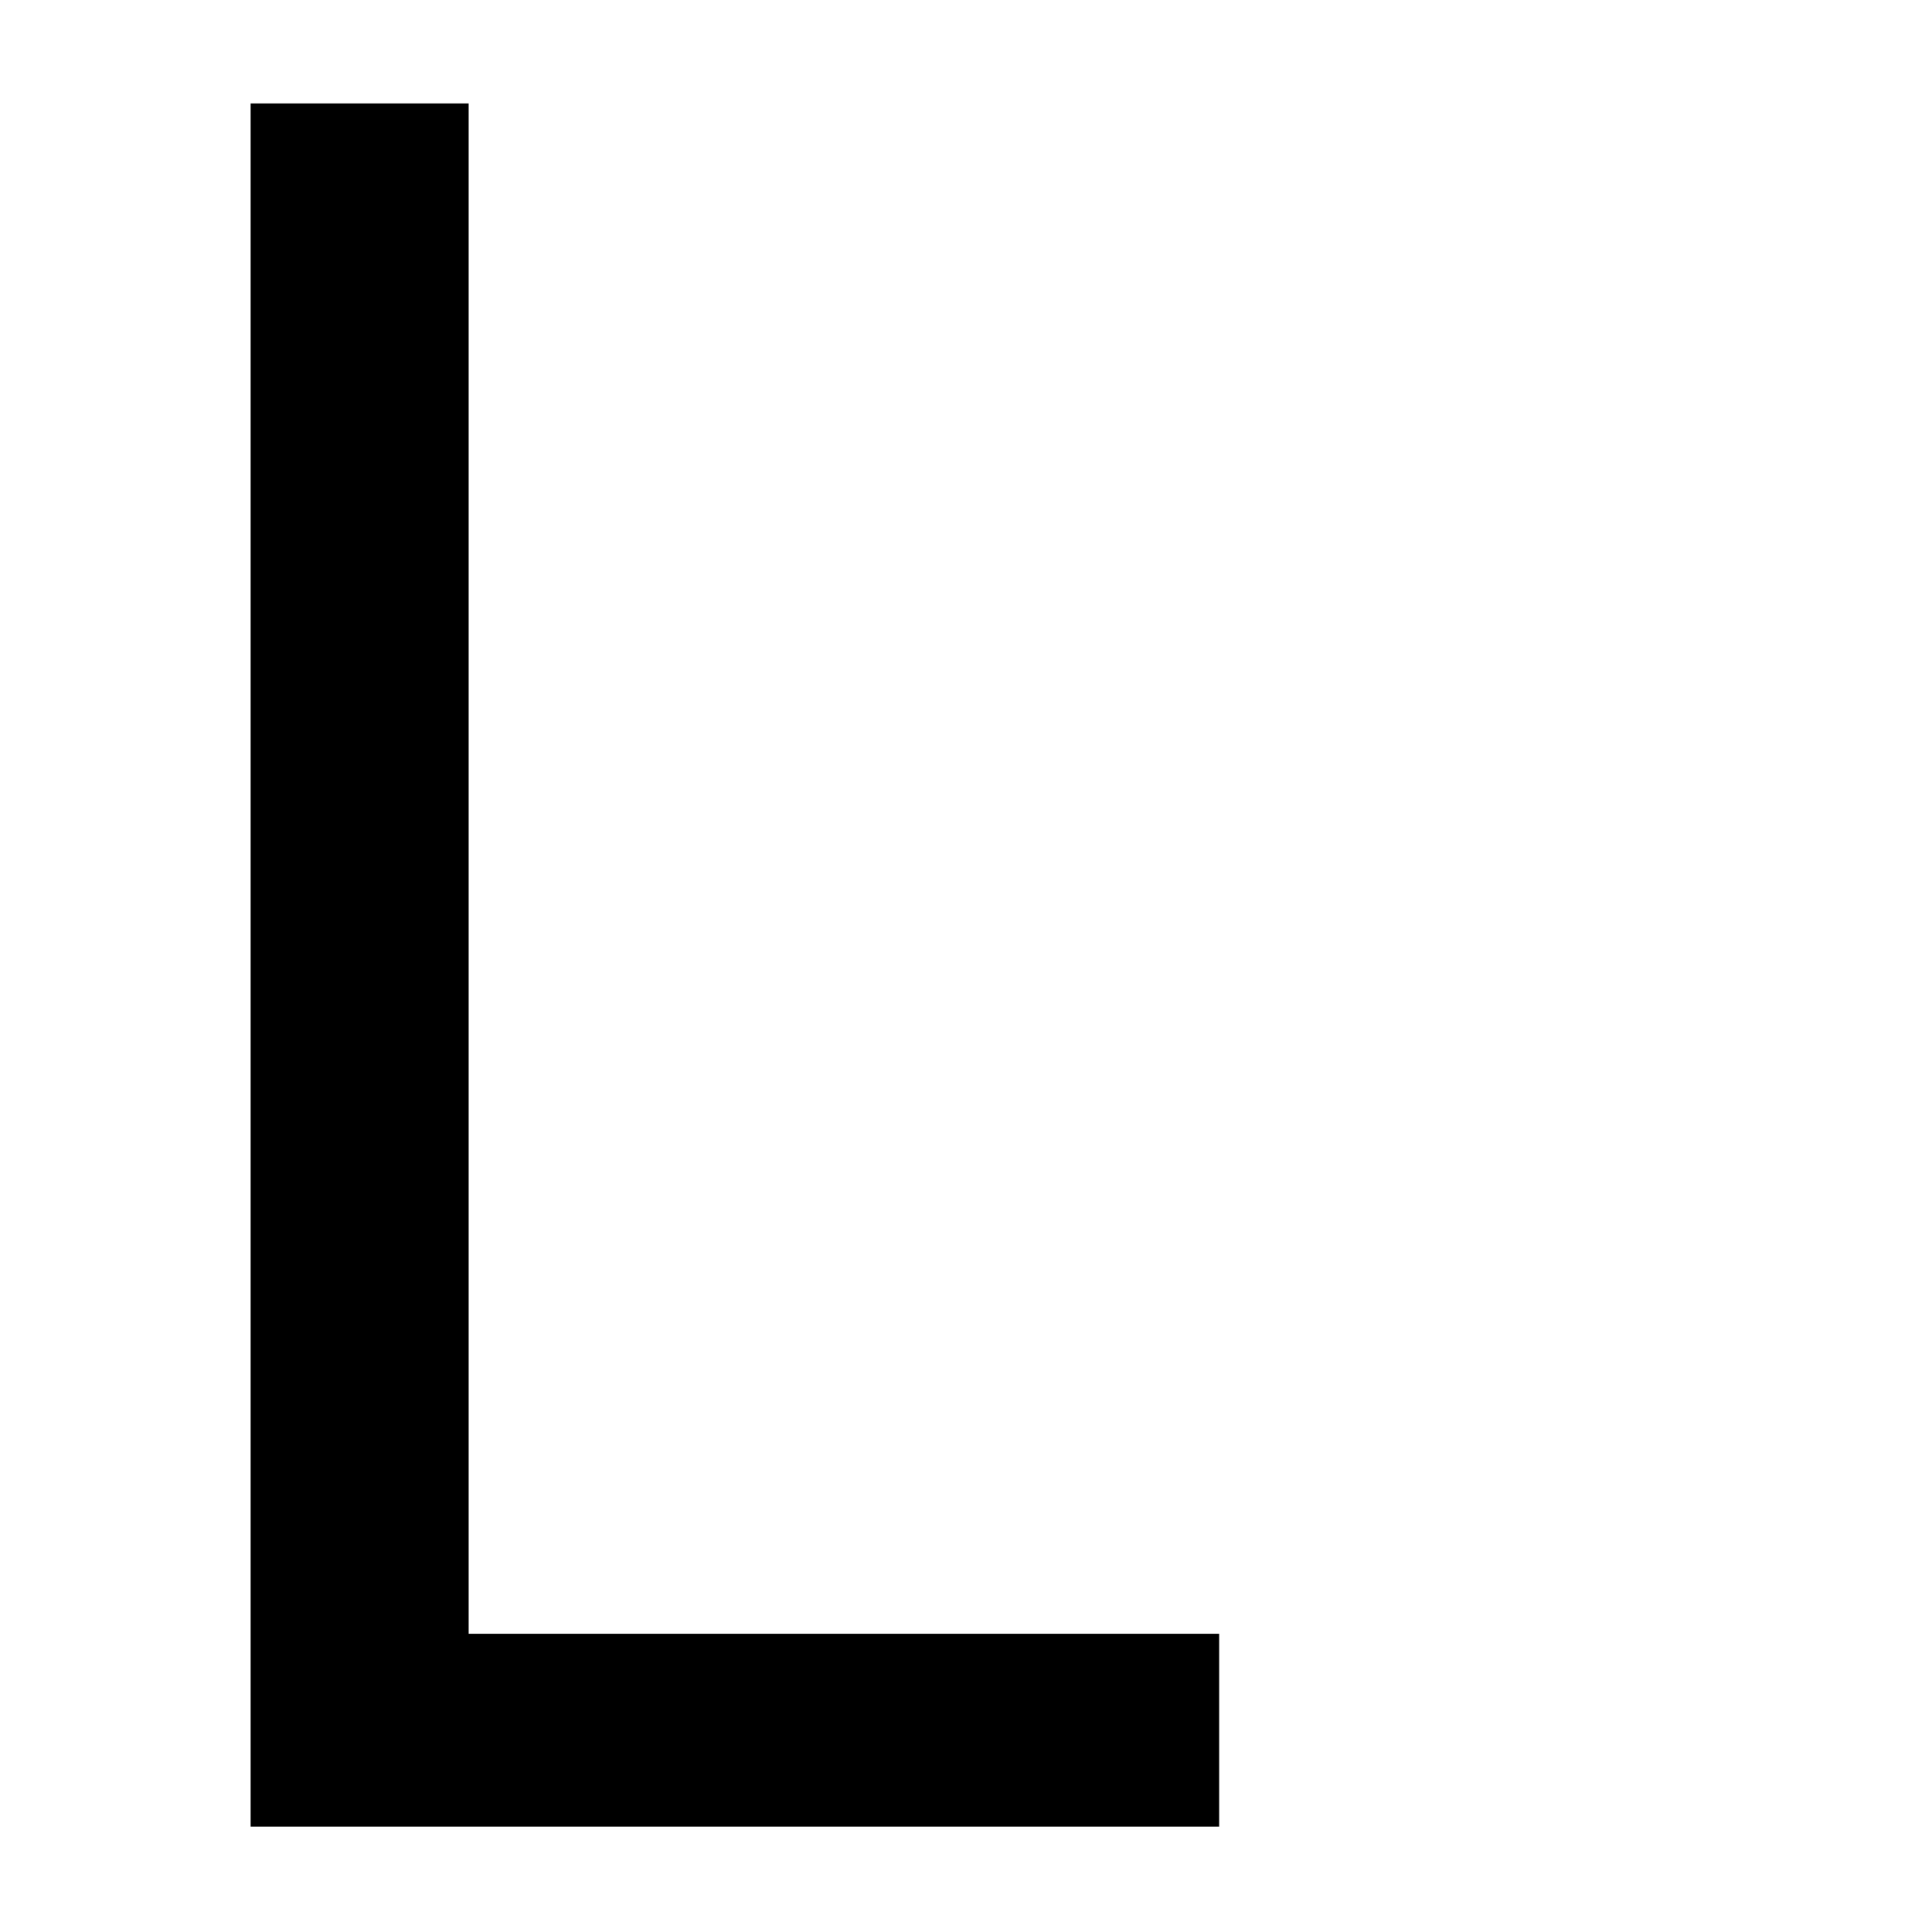
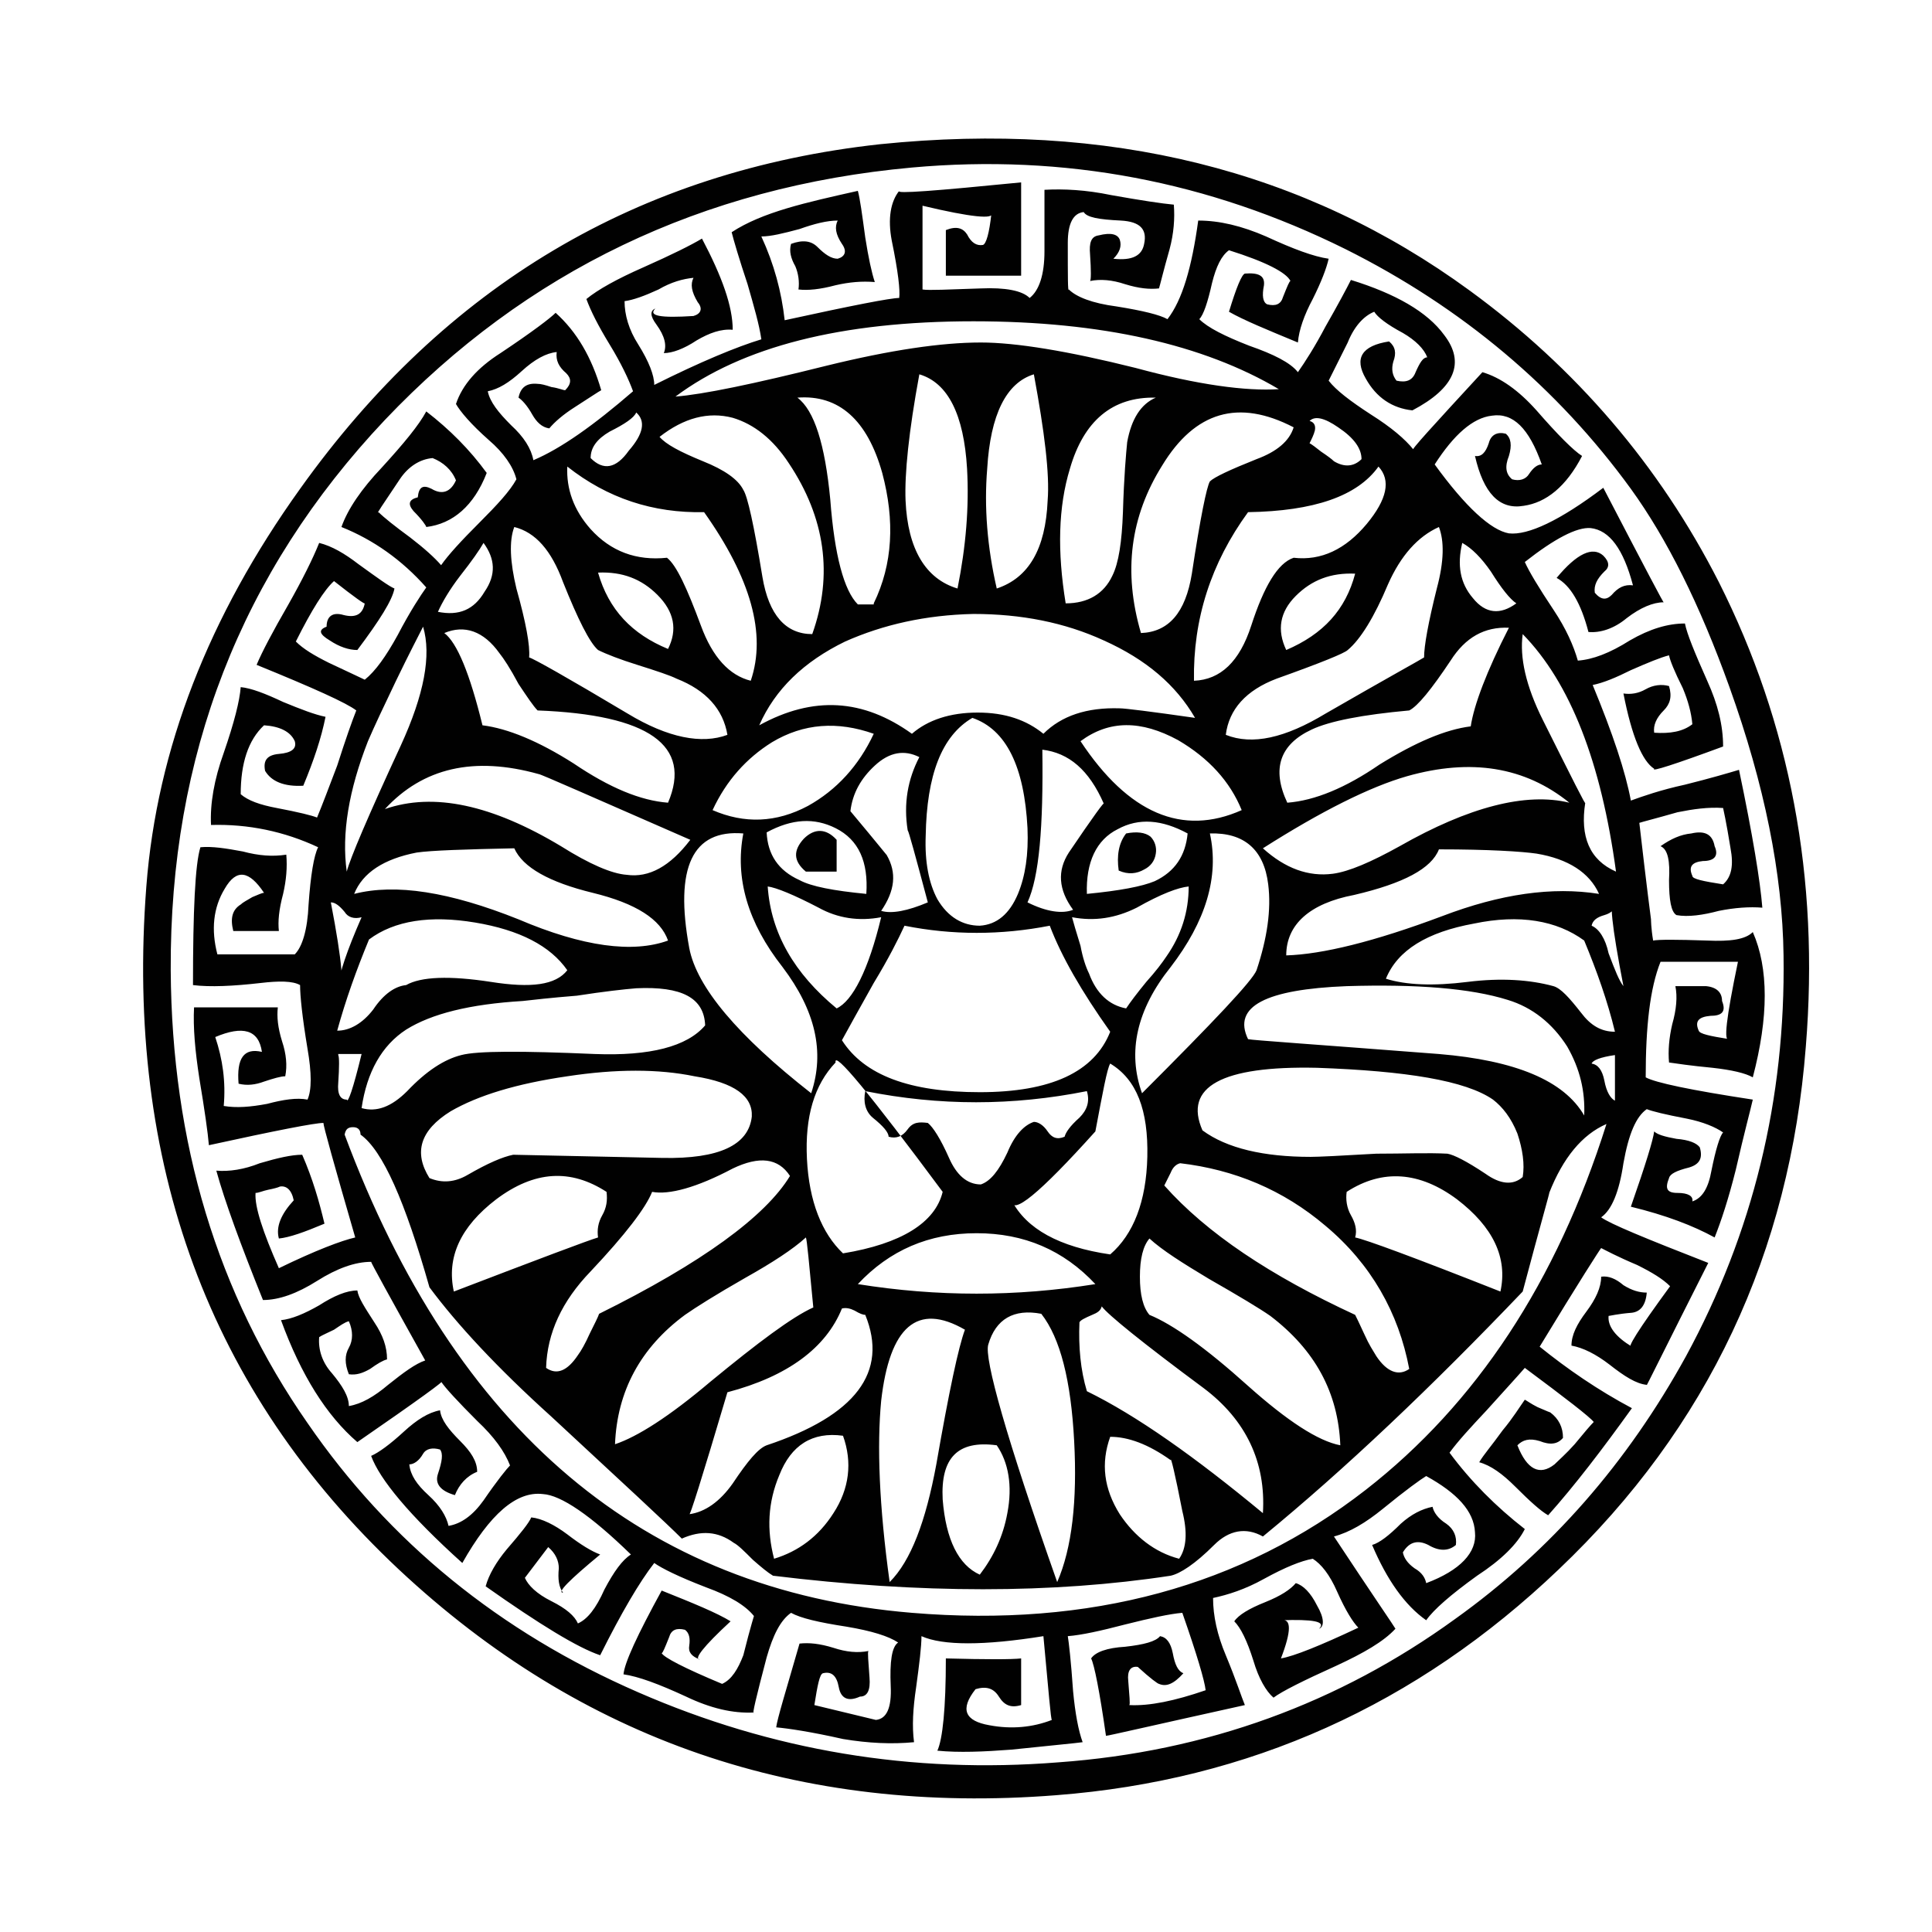
- <svg xmlns="http://www.w3.org/2000/svg" version="1.1" id="Layer_1" x="0px" y="0px" viewBox="0 0 7.2 7.2" style="enable-background:new 0 0 7.2 7.2;" xml:space="preserve">
+ <svg xmlns="http://www.w3.org/2000/svg" version="1.1" id="Layer_1" x="0px" y="0px" viewBox="0 0 182.2 182.2" style="enable-background:new 0 0 182.2 182.2;" xml:space="preserve">
  <style type="text/css">
- 	.st0{font-family:'Lions';}
- 	.st1{font-size:9px;}
+ 	.st0{fill:#010101;}
</style>
-   <text transform="matrix(1 0 0 1 5.903763e-02 6.8073)" class="st0 st1">L</text>
+   <g>
+     <path class="st0" d="M138.6,27.4c10,7.3,17.9,16.5,23.5,27.5c6.7,13.3,9.5,27.9,8.2,43.8c-1.5,19.4-9.2,35.9-23.3,49.3   c-13.4,12.8-29.2,19.9-47.4,21.3c-24.2,1.9-44.8-5.2-62-21.3c-17.9-16.8-25.8-38.3-23.8-64.4c1-13,5.9-25.5,14.5-37.5   c13.7-19.2,31.9-30,54.7-32.5C104.5,11.4,123,16,138.6,27.4z M137.2,152.7c9.1-6.5,16.3-14.8,21.8-24.8c6.3-11.6,9.4-24.2,9.2-37.8   c-0.1-7.7-1.8-16.1-5.1-25.3c-2.8-7.8-5.9-14-9.3-18.7c-6.9-9.5-15.9-17.1-26.9-22.6c-12.9-6.4-26.5-9-40.9-7.7   c-19.8,1.8-36.4,9.8-49.7,23.8C22.7,54,16,71.3,16.1,91.5c0.1,16.3,4.4,30.5,12.9,42.7c7.7,11.2,18.1,19.7,31.2,25.4   c12.6,5.5,25.8,7.7,39.6,6.6C113.8,165.2,126.3,160.6,137.2,152.7z M155.9,88.7c0.5-0.1,2.2-0.1,5.1,0c2.2,0.1,3.6-0.1,4.3-0.8   c1.5,3.4,1.5,8,0,13.7c-0.7-0.4-2-0.7-3.8-0.9c-2.1-0.2-3.4-0.4-4.1-0.5c-0.1-1.1,0-2.3,0.3-3.6c0.4-1.4,0.5-2.6,0.3-3.6   c1.8,0,2.8,0,2.9,0c1,0.1,1.5,0.6,1.5,1.4c0.4,1,0,1.4-1.1,1.4c-1.1,0.1-1.5,0.5-1.1,1.4c0.1,0.3,1,0.5,2.9,0.8   c-0.6,0.4-0.3-2,0.8-7.3h-7.3c-1,2.5-1.4,6.1-1.4,10.9c0.9,0.5,4.2,1.2,10.1,2.1c-0.2,0.9-0.8,3.1-1.6,6.6c-0.7,2.8-1.4,4.9-2,6.4   c-2-1.1-4.6-2.1-7.9-2.9c1.4-4,2.1-6.3,2.2-7.1c0.3,0.3,1,0.5,2.1,0.7c1.2,0.1,1.9,0.4,2.2,0.8c0.3,1,0,1.6-1,1.9   c-1.2,0.3-1.8,0.6-1.9,1c-0.4,1-0.2,1.4,0.8,1.4c1,0,1.5,0.3,1.4,0.8c0.9-0.3,1.5-1.2,1.8-2.9c0.4-2,0.8-3.3,1.1-3.6   c-0.7-0.5-1.9-1-3.4-1.3c-2.1-0.4-3.3-0.7-3.8-0.9c-1,0.7-1.7,2.3-2.2,5.1c-0.4,2.7-1.1,4.4-2.1,5.1c0.8,0.6,4.2,2,10.1,4.3   c-4.1,8.1-6,12-5.8,11.5c-1-0.1-2.1-0.8-3.5-1.9c-1.3-1-2.5-1.6-3.6-1.8c0-1,0.5-2,1.4-3.2c0.9-1.2,1.4-2.3,1.4-3.3   c0.7-0.1,1.4,0.2,2.1,0.8c0.8,0.5,1.5,0.7,2.2,0.7c-0.1,1.2-0.6,1.8-1.4,1.9c-1.3,0.1-2.1,0.3-2.2,0.3c-0.1,1,0.7,2,2.2,2.9   c-0.6,0.3,0.6-1.6,3.6-5.7c-0.7-0.7-1.7-1.3-3.1-2c-1.9-0.8-3-1.4-3.4-1.6c-0.1,0.1-2.1,3.2-5.8,9.3c2.6,2.1,5.5,4.1,8.7,5.8   c-2.8,3.9-5.4,7.3-7.9,10.1c-0.7-0.4-1.7-1.3-3.1-2.7c-1.2-1.2-2.3-2-3.4-2.3c0.4-0.7,1.2-1.6,2.2-3c1-1.2,1.6-2.2,2.1-2.9   c0.2,0.1,0.6,0.4,1.2,0.7c0.5,0.2,0.9,0.4,1.2,0.5c0.8,0.6,1.2,1.4,1.2,2.4c-0.5,0.6-1.2,0.7-2.2,0.3c-1-0.3-1.6-0.1-2.1,0.4   c0.9,2.3,2.1,2.9,3.5,1.8c0.4-0.4,1.1-1,1.9-1.9c0.9-1.1,1.5-1.8,1.8-2.1c-0.4-0.5-2.6-2.2-6.5-5.1c-0.6,0.7-1.8,2-3.6,4   c-1.5,1.6-2.7,2.9-3.5,4c2,2.7,4.4,5.1,7.1,7.2c-0.7,1.4-2.2,2.9-4.5,4.4c-2.5,1.8-4.1,3.2-4.8,4.2c-2-1.4-3.7-3.8-5.1-7.1   c0.7-0.2,1.6-0.9,2.7-2c1-0.9,2-1.4,3-1.6c0.1,0.5,0.5,1.1,1.3,1.6c0.7,0.5,1,1.2,0.9,2c-0.7,0.6-1.6,0.6-2.6,0   c-1-0.5-1.8-0.3-2.4,0.7c0.1,0.5,0.4,1,1.1,1.5c0.7,0.4,1,0.9,1.1,1.4c3.2-1.2,4.8-2.9,4.6-4.8c-0.1-2-1.7-3.7-4.6-5.3   c-0.5,0.3-1.9,1.3-4.1,3.1c-1.6,1.3-3.1,2.2-4.6,2.6c3.7,5.6,5.7,8.5,5.8,8.7c-1.1,1.2-3,2.3-5.6,3.5c-3.1,1.4-5.1,2.4-5.9,3   c-0.7-0.6-1.4-1.8-1.9-3.5c-0.6-1.9-1.2-3.1-1.8-3.7c0.4-0.6,1.4-1.2,2.9-1.8s2.4-1.2,2.9-1.8c0.7,0.2,1.4,0.9,2,2.1   c0.7,1.2,0.7,2,0.2,2.2c0.7-0.7-0.6-0.9-3.6-0.8c1-0.2,1,1,0,3.6c1.2-0.2,3.7-1.2,7.3-2.9c-0.5-0.5-1.2-1.6-2-3.4   c-0.7-1.6-1.5-2.6-2.3-3.1c-1.1,0.2-2.6,0.8-4.6,1.9c-1.8,1-3.4,1.5-4.8,1.8c0,1.7,0.4,3.5,1.2,5.4c1,2.4,1.5,4,1.8,4.7   c-8.6,1.9-12.9,2.9-13.1,2.9c-0.6-4.2-1.1-6.7-1.4-7.3c0.4-0.6,1.5-1,3.2-1.1c1.8-0.2,2.9-0.5,3.3-1c0.6,0.1,1,0.6,1.2,1.6   c0.2,1.1,0.5,1.7,1,1.9c-0.9,1-1.6,1.3-2.3,1c-0.1,0-0.8-0.5-2-1.6c-0.7-0.1-1,0.4-0.9,1.3c0.1,1.4,0.2,2.2,0.1,2.3   c1.9,0.1,4.3-0.4,7.2-1.4c-0.1-0.9-0.8-3.3-2.2-7.3c-1.2,0.1-3,0.5-5.4,1.1c-2.3,0.6-4.1,1-5.4,1.1c0.1,0.6,0.3,2.3,0.5,5.2   c0.2,2.1,0.5,3.7,0.9,4.8c-0.7,0.1-2.9,0.3-6.7,0.7c-2.6,0.2-5,0.3-7,0.1c0.5-1.1,0.8-4,0.8-8.7c3.8,0.1,6.2,0.1,7.1,0v4.4   c-1,0.3-1.6,0-2.1-0.8c-0.5-0.8-1.2-1-2.2-0.7c-1.5,1.9-1,3,1.3,3.4c2.1,0.4,4.1,0.2,5.9-0.5c-0.1,0-0.3-2.6-0.8-7.9   c-5.6,0.9-9.5,0.9-11.5,0c0,1-0.2,2.6-0.5,4.8c-0.3,2-0.4,3.7-0.2,5.2c-2.1,0.2-4.3,0.1-6.7-0.3c-3.1-0.7-5.2-1-6.3-1.1   c0.1-0.8,0.9-3.4,2.2-7.9c0.9-0.1,1.9,0,3.2,0.4c1.2,0.4,2.3,0.5,3.3,0.3c-0.1,0.1,0,1,0.1,2.5c0.1,1.2-0.2,1.8-0.9,1.8   c-1.1,0.5-1.8,0.2-2-0.9c-0.2-1.1-0.7-1.5-1.5-1.3c-0.3,0.1-0.5,1.1-0.8,3l5.8,1.4c1-0.1,1.5-1.1,1.4-3.2c-0.1-2.3,0.1-3.7,0.7-4.1   c-0.9-0.6-2.5-1.1-4.9-1.5c-2.6-0.4-4.3-0.8-5.2-1.3c-1,0.7-1.7,2.1-2.3,4.2c-1,3.8-1.4,5.5-1.2,5.2c-2,0.1-4.1-0.4-6.4-1.5   c-2.6-1.2-4.5-1.9-5.9-2.1c0.1-1.1,1.3-3.7,3.6-7.9c3,1.2,5.2,2.1,6.5,2.9c-2.6,2.4-3.5,3.6-2.9,3.6c-0.8-0.3-1.1-0.7-1-1.3   c0.1-0.7,0-1.2-0.4-1.5c-0.8-0.2-1.3,0-1.5,0.7c-0.4,1-0.6,1.5-0.7,1.5c0.2,0.4,2.1,1.4,5.7,2.9c0.9-0.4,1.5-1.4,2-2.7   c0.7-2.8,1.1-4,1-3.7c-0.8-1-2.3-1.9-4.5-2.7c-2.6-1-4.2-1.8-4.9-2.3c-1.4,1.8-3.1,4.7-5.1,8.7c-2.1-0.7-5.7-2.9-10.8-6.5   c0.3-1.1,1-2.3,2-3.5c1.3-1.5,2.1-2.5,2.3-3c1,0.1,2.2,0.7,3.4,1.6c1.3,1,2.3,1.6,3.1,1.9c-2.9,2.4-4.1,3.6-3.5,3.6   c-0.4-0.5-0.5-1.3-0.4-2.3c0-0.7-0.3-1.4-1-2l-2.2,2.9c0.3,0.7,1.1,1.5,2.5,2.2c1.4,0.7,2.2,1.4,2.5,2.1c0.9-0.4,1.7-1.4,2.5-3.2   c0.9-1.7,1.7-2.8,2.5-3.3c-3.8-3.7-6.6-5.6-8.3-5.7c-2.5-0.3-5,1.9-7.6,6.5c-5-4.5-7.8-7.9-8.6-10.1c0.7-0.3,1.8-1.1,3.1-2.3   c1.2-1.1,2.3-1.8,3.4-2c0.1,0.9,0.8,1.8,1.9,2.9c1,1,1.6,1.9,1.6,2.9c-1,0.4-1.7,1.2-2.1,2.2c-1.4-0.4-1.9-1.1-1.6-2   c0.4-1.2,0.5-1.9,0.2-2.3c-0.7-0.2-1.3-0.1-1.6,0.4c-0.4,0.7-0.9,1-1.3,1c0.1,1,0.7,1.9,1.8,2.9c1.1,1,1.7,2,1.9,2.9   c1.2-0.2,2.3-1,3.3-2.4c1.3-1.9,2.2-3,2.5-3.3c-0.5-1.3-1.5-2.7-3.1-4.2c-1.8-1.8-3-3.1-3.4-3.7c0.5-0.2-2.1,1.7-7.9,5.7   c-2.9-2.5-5.3-6.3-7.2-11.5c1-0.1,2.2-0.6,3.6-1.4c1.4-0.9,2.6-1.4,3.6-1.4c0.1,0.7,0.7,1.6,1.6,3c0.8,1.2,1.2,2.3,1.2,3.5   c-0.4,0.1-0.9,0.4-1.6,0.9c-0.7,0.4-1.3,0.6-2,0.5c-0.4-1-0.4-1.8,0-2.5c0.4-0.7,0.4-1.6,0-2.5c-0.4,0.1-0.8,0.4-1.4,0.8   c-0.6,0.3-1.1,0.5-1.4,0.7c-0.1,1.2,0.3,2.4,1.2,3.4c1,1.2,1.6,2.2,1.6,3.1c1.2-0.2,2.4-0.9,3.7-2c1.5-1.2,2.6-2,3.5-2.3   c-3.4-6.1-5.1-9.2-5.1-9.3c-1.5,0-3.2,0.6-5.1,1.8c-1.9,1.2-3.6,1.8-5.1,1.8c-2.1-5.2-3.6-9.3-4.4-12.2c1.2,0.1,2.6-0.1,4.1-0.7   c1.7-0.5,3-0.8,4-0.8c1,2.3,1.6,4.4,2.1,6.5c-1.9,0.8-3.3,1.3-4.3,1.4c-0.3-1.1,0.2-2.3,1.4-3.6c-0.2-1-0.7-1.4-1.3-1.3   c-0.2,0.1-0.6,0.2-1.1,0.3s-0.9,0.3-1.2,0.3c-0.1,1.3,0.7,3.7,2.2,7.1c3.5-1.7,5.9-2.6,7.2-2.9c-2-6.9-3-10.5-3-10.8   c-0.8,0-4.4,0.7-10.8,2.1c-0.1-1.2-0.4-3.3-0.9-6.3c-0.4-2.6-0.6-4.8-0.5-6.7h7.9c-0.1,0.9,0,1.9,0.4,3.2c0.4,1.2,0.5,2.3,0.3,3.3   c-0.4,0-1.1,0.2-2,0.5c-0.8,0.3-1.6,0.4-2.4,0.2c-0.2-2.4,0.5-3.4,2.2-3c-0.3-2.1-1.8-2.5-4.4-1.4c0.7,2.1,1,4.2,0.8,6.5   c1.2,0.2,2.5,0.1,4.1-0.2c1.5-0.4,2.8-0.6,3.8-0.4c0.4-0.9,0.4-2.5,0-4.8c-0.5-3-0.7-5-0.7-6c-0.7-0.4-2-0.4-3.7-0.2   c-2.6,0.3-4.8,0.4-6.4,0.2c0-7,0.2-11.4,0.7-13c1.1-0.1,2.4,0.1,4,0.4c1.5,0.4,2.8,0.5,4.1,0.3c0.1,1.2,0,2.4-0.3,3.7   c-0.4,1.5-0.5,2.6-0.4,3.5h-4.3c-0.3-1.2-0.1-2,0.7-2.5c0.2-0.2,0.6-0.4,1.1-0.7c0.5-0.2,0.9-0.4,1.1-0.4c-1.4-2.1-2.6-2.3-3.7-0.4   c-1.1,1.8-1.3,3.9-0.7,6.2h7.3c0.7-0.7,1.2-2.3,1.3-4.7c0.2-2.8,0.5-4.6,0.9-5.4c-3.2-1.5-6.6-2.2-10.1-2.1c-0.1-2,0.3-4.3,1.2-6.8   c1-2.9,1.5-4.9,1.6-6.2c1,0.1,2.3,0.6,4,1.4c1.7,0.7,3,1.2,4,1.4c-0.4,2-1.1,4.1-2.1,6.5c-1.8,0.1-3-0.4-3.6-1.4   c-0.2-1,0.2-1.5,1.3-1.6c1.2-0.1,1.7-0.5,1.5-1.2c-0.4-0.9-1.4-1.4-2.9-1.5c-1.5,1.4-2.2,3.6-2.2,6.5c0.7,0.6,1.8,1,3.4,1.3   c2.1,0.4,3.3,0.7,3.8,0.9c0.5-1.2,1.1-2.8,1.9-4.9c0.8-2.5,1.4-4.2,1.8-5.2c-0.9-0.7-4-2.1-9.4-4.3c0.5-1.2,1.5-3.1,3-5.7   c1.3-2.3,2.3-4.3,2.9-5.8c1.2,0.3,2.4,1,3.7,2c1.8,1.3,2.9,2.1,3.4,2.3c-0.2,1.1-1.4,3-3.5,5.8c-0.8,0-1.7-0.3-2.6-0.9   c-1-0.6-1.1-1-0.3-1.3c0-1,0.6-1.4,1.6-1.1c1.2,0.3,1.8-0.1,2-1.1c0,0.1-1-0.6-2.9-2.1c-0.9,0.8-2.1,2.7-3.6,5.7   c0.7,0.7,1.7,1.3,3.1,2c1.9,0.9,3,1.4,3.4,1.6c1-0.8,2-2.2,3.1-4.2c1.2-2.3,2.2-3.8,2.7-4.5c-2.3-2.6-5-4.5-8-5.7   c0.6-1.7,1.9-3.6,3.8-5.6c2.1-2.3,3.5-4,4.2-5.3c2.2,1.7,4.1,3.6,5.7,5.8c-1.2,3.1-3.2,4.8-5.7,5.1c0-0.1-0.4-0.7-1.2-1.5   c-0.6-0.7-0.4-1.1,0.4-1.3c0.1-1,0.5-1.2,1.3-0.8c1,0.6,1.8,0.3,2.3-0.8c-0.4-1-1.2-1.7-2.2-2.1c-1.2,0.1-2.3,0.8-3.1,2   c-1.6,2.4-2.3,3.4-2,3.1c0.5,0.5,1.5,1.3,3,2.4c1.3,1,2.3,1.9,2.9,2.6c0.7-1,1.9-2.3,3.6-4c1.7-1.7,2.9-3,3.5-4.1   c-0.3-1.2-1.2-2.5-2.6-3.7c-1.7-1.5-2.7-2.7-3.1-3.4c0.6-1.8,2-3.4,4.2-4.8c3-2,4.7-3.3,5.2-3.8c2,1.8,3.4,4.2,4.3,7.3   c-0.2,0.1-1.1,0.7-2.5,1.6c-1.1,0.7-1.9,1.4-2.4,2c-0.7-0.1-1.2-0.6-1.6-1.3c-0.5-0.9-1-1.4-1.3-1.6c0.2-1,0.8-1.4,1.8-1.3   c0.3,0,0.7,0.1,1.3,0.3c0.7,0.1,1.1,0.3,1.3,0.3c0.6-0.6,0.6-1.1,0.1-1.6c-0.7-0.6-1-1.2-0.9-2c-1,0.1-2.1,0.7-3.3,1.8   s-2.2,1.7-3.2,1.9c0.2,1,1,2,2.2,3.2c1.2,1.1,1.9,2.2,2.1,3.3c2.6-1.1,5.7-3.3,9.4-6.5c-0.4-1.1-1.1-2.6-2.2-4.4   c-1.1-1.8-1.8-3.2-2.2-4.3c1.1-0.9,2.9-1.9,5.4-3c2.7-1.2,4.5-2.1,5.5-2.7c1.9,3.6,2.9,6.4,2.9,8.6c-1.1-0.1-2.2,0.3-3.4,1   c-1.2,0.8-2.3,1.2-3.1,1.2c0.3-0.7,0.1-1.6-0.7-2.7c-0.6-0.8-0.6-1.3-0.1-1.5c-0.7,0.7,0.5,0.9,3.6,0.7c0.7-0.2,0.9-0.7,0.4-1.3   c-0.6-1-0.7-1.7-0.4-2.3c-1,0.1-2.1,0.4-3.3,1.1c-1.3,0.6-2.4,1-3.2,1.1c0,1.3,0.4,2.7,1.3,4.1c1,1.6,1.5,2.9,1.5,3.8   c4.4-2.2,7.8-3.6,10.1-4.3c-0.2-1.4-0.7-3.1-1.3-5.2c-0.8-2.4-1.3-4.1-1.5-4.9C71.9,20,76,19.1,80.9,18c0.2,0.7,0.4,2.2,0.7,4.4   c0.3,1.9,0.6,3.3,0.9,4.2c-1.2-0.1-2.4,0-3.7,0.3c-1.5,0.4-2.6,0.5-3.5,0.4c0.1-0.7,0-1.5-0.3-2.2c-0.4-0.7-0.6-1.4-0.4-2.1   c1.1-0.4,1.9-0.3,2.5,0.3c0.7,0.7,1.3,1.1,1.9,1.1c0.7-0.2,0.9-0.7,0.4-1.4c-0.6-0.9-0.7-1.6-0.4-2.2c-1,0-2.2,0.3-3.6,0.8   c-1.5,0.4-2.7,0.7-3.6,0.7c1.2,2.6,1.9,5.2,2.2,7.9c6.4-1.4,10-2.1,10.8-2.1c0.1-0.7-0.1-2.5-0.7-5.4c-0.4-2.1-0.1-3.7,0.7-4.7   c-0.4,0.3,3.4,0,11.5-0.8V26h-7.1v-4.3c1-0.4,1.6-0.2,2,0.4c0.4,0.8,0.9,1.1,1.5,1c0.3-0.1,0.6-1.1,0.8-3c0.3,0.6-1.9,0.4-6.5-0.7   v7.9c0.6,0.1,2.4,0,5.5-0.1c2.3-0.1,3.9,0.2,4.6,0.9c0.9-0.7,1.4-2.2,1.4-4.4c0-0.6,0-1.5,0-2.9s0-2.3,0-2.9c1.8-0.1,3.9,0,6.3,0.5   c2.8,0.5,4.8,0.8,5.9,0.9c0.1,1.3,0,2.7-0.4,4.2c-0.6,2.1-0.9,3.4-1,3.7c-0.9,0.1-1.9,0-3.2-0.4c-1.2-0.4-2.3-0.5-3.3-0.3   c0.1-0.1,0.1-1,0-2.5c-0.1-1.1,0.1-1.7,0.8-1.8c1.2-0.3,1.8-0.1,2,0.4c0.2,0.6,0,1.2-0.6,1.8c1.8,0.2,2.7-0.3,2.9-1.4   c0.3-1.4-0.4-2.1-2.2-2.2c-2.1-0.1-3.2-0.3-3.5-0.8c-1,0.1-1.5,1.1-1.5,2.9c0,3.2,0,4.7,0.1,4.4c0.7,0.7,2.2,1.3,4.5,1.6   c2.5,0.4,4.1,0.8,4.8,1.2c1.4-1.8,2.3-4.9,2.9-9.3c2,0,4.1,0.5,6.4,1.5c2.6,1.2,4.5,1.9,5.9,2.1c-0.2,0.9-0.7,2.2-1.5,3.8   c-0.8,1.5-1.3,2.9-1.4,4.1c-2.9-1.2-5.1-2.1-6.5-2.9c0.7-2.3,1.2-3.5,1.5-3.6c1.3-0.1,1.9,0.2,1.8,1.1c-0.2,1-0.1,1.6,0.3,1.8   c0.8,0.2,1.3,0,1.5-0.7c0.4-1,0.6-1.5,0.7-1.5c-0.4-0.8-2.3-1.8-5.8-2.9c-0.7,0.5-1.2,1.5-1.6,3.1c-0.4,1.8-0.8,3-1.2,3.4   c0.8,0.8,2.4,1.6,4.7,2.5c2.3,0.8,3.9,1.6,4.6,2.5c0.7-1,1.6-2.4,2.6-4.3c1.2-2.1,2-3.6,2.4-4.4c4.2,1.3,7.2,3,8.8,5.2   c2,2.6,1,5-3,7.1c-1.9-0.2-3.4-1.2-4.4-3c-1.1-1.9-0.4-3.1,2.2-3.5c0.6,0.5,0.7,1.1,0.4,1.9c-0.2,0.7-0.1,1.3,0.3,1.8   c0.9,0.2,1.5,0,1.8-0.8c0.4-0.9,0.7-1.4,1.1-1.4c-0.3-0.8-1.1-1.6-2.3-2.3c-1.5-0.8-2.4-1.5-2.7-2c-1,0.4-1.9,1.4-2.5,2.9   c-1.2,2.4-1.8,3.6-1.8,3.6c0.7,0.9,2,1.9,4,3.2c1.9,1.2,3.2,2.3,4,3.3c-0.4,0.2,1.8-2.2,6.5-7.3c1.7,0.5,3.4,1.7,5.1,3.6   c2,2.3,3.5,3.8,4.3,4.3c-1.5,2.9-3.4,4.4-5.5,4.7c-2.3,0.4-3.8-1.2-4.6-4.7c0.6,0.1,1-0.3,1.3-1.2c0.2-0.8,0.8-1.1,1.6-0.9   c0.5,0.4,0.6,1.1,0.3,2.1c-0.4,1-0.3,1.7,0.3,2.2c0.7,0.2,1.3,0,1.6-0.5c0.4-0.6,0.8-0.9,1.2-0.9c-1.2-3.4-2.7-4.9-4.7-4.6   c-1.8,0.2-3.6,1.8-5.4,4.6c2.9,4,5.3,6.2,7,6.5c1.8,0.2,4.8-1.2,8.9-4.3c3.9,7.5,5.8,11.1,5.7,10.8c-1,0-2.2,0.5-3.5,1.5   c-1.2,1-2.5,1.4-3.6,1.3c-0.7-2.7-1.7-4.4-3-5.1c1.9-2.3,3.4-3,4.4-2.1c0.6,0.6,0.6,1.1,0.1,1.5c-0.7,0.7-1,1.3-0.9,2   c0.6,0.7,1.1,0.7,1.6,0.2c0.6-0.7,1.2-1,2-0.9c-0.9-3.4-2.2-5.2-4-5.4c-1.3-0.1-3.4,1-6.2,3.2c0.4,0.9,1.3,2.4,2.7,4.5   c1.2,1.8,1.9,3.4,2.3,4.8c1.4-0.1,3-0.7,4.9-1.9c1.9-1.1,3.6-1.6,5.2-1.6c0.2,1,0.9,2.7,2.1,5.4c1,2.2,1.5,4.2,1.5,6.2   c-4.6,1.7-6.8,2.4-6.5,2.1c-1.1-0.7-2.1-3-2.9-7.1c0.7,0.1,1.4,0,2.1-0.4c0.7-0.4,1.5-0.5,2.2-0.3c0.3,1,0.1,1.7-0.5,2.3   c-0.7,0.7-1,1.4-0.9,2.1c1.5,0.1,2.7-0.1,3.6-0.8c-0.1-1.1-0.4-2.2-0.9-3.4c-0.8-1.6-1.2-2.6-1.3-3.1c-0.8,0.2-2,0.7-3.6,1.4   c-1.4,0.7-2.6,1.2-3.6,1.4c1.9,4.6,3.1,8.2,3.6,10.9c1.1-0.4,2.8-1,5.1-1.5c2.4-0.6,4.1-1.1,5.1-1.4c1.3,6.2,2,10.5,2.2,13   c-1.2-0.1-2.6,0-4.1,0.3c-1.5,0.4-2.9,0.6-4,0.4c-0.5-0.3-0.7-1.4-0.7-3.3c0.1-1.8-0.1-2.9-0.8-3.2c1-0.7,1.9-1.1,2.9-1.2   c1.3-0.3,2,0.1,2.2,1.2c0.4,0.9,0,1.4-1.1,1.4c-1,0.1-1.4,0.5-1,1.4c0,0.3,1,0.5,2.9,0.8c0.8-0.7,1-1.8,0.7-3.4   c-0.4-2.5-0.7-3.8-0.7-3.8c-1.4-0.1-2.8,0.1-4.3,0.4c-2.1,0.6-3.3,0.9-3.6,1c0.7,6.1,1.1,9.1,1.1,9.1S155.7,87.5,155.9,88.7z    M31.2,85.1c1.1,5.7,1.3,8.4,0.7,7.9c0.1-1.2,0.8-3.3,2.2-6.5c-0.7,0.2-1.3,0-1.6-0.5C32,85.4,31.6,85.1,31.2,85.1z M31.9,99.5   c0.1,0.2,0.1,1.1,0,2.6c-0.1,1.1,0.2,1.6,0.8,1.6c0.1,0.4,0.6-1,1.4-4.3H31.9z M53.5,91.5c-1.6-2.3-4.5-3.8-8.7-4.5   c-4.2-0.7-7.6-0.2-10,1.6c-1.2,2.9-2.2,5.7-3,8.6c1.2,0,2.4-0.7,3.4-2c1-1.5,2.1-2.2,3.1-2.3c1.4-0.8,4.1-0.9,8-0.3   C50.1,93.2,52.4,92.9,53.5,91.5z M39.9,59.1c-0.4,0.8-1.3,2.5-2.6,5.2c-1.1,2.3-2,4.2-2.6,5.6c-1.8,4.6-2.5,8.7-2,12.3   c0.3-1.2,2-5.2,5.1-11.9C40,65.5,40.7,61.8,39.9,59.1z M86,152.1c16.8,1.4,31.1-2.5,42.8-11.6c10.4-8.1,18-19.6,22.7-34.5   c-2.3,1-4.1,3.2-5.4,6.5c0.1-0.2-0.8,2.9-2.5,9.3c-8.6,9-16.7,16.7-24.5,23.1c-1.6-0.9-3.2-0.6-4.6,0.8c-1.8,1.8-3.2,2.7-4.1,2.9   c-11.1,1.7-23.6,1.7-37.5,0c-0.5-0.3-1.1-0.8-1.9-1.5c-0.8-0.8-1.4-1.4-1.8-1.6c-1.5-1.1-3.1-1.2-4.9-0.4   c-1.4-1.4-5.5-5.2-12.3-11.5c-5.1-4.6-8.9-8.7-11.5-12.2c-2.3-8.1-4.4-12.9-6.5-14.4c0-0.4-0.2-0.7-0.7-0.7s-0.7,0.2-0.8,0.7   C42.9,134.9,60.7,150,86,152.1z M33.4,84.3c3.9-1,9-0.2,15.5,2.4c6.1,2.6,10.8,3.2,14.1,2c-0.7-2-3-3.5-7.1-4.5   c-4.1-1-6.6-2.4-7.4-4.2c-4.7,0.1-7.8,0.2-9.2,0.4C36.2,81,34.2,82.3,33.4,84.3z M49.3,94.4c-5,0.3-8.6,1.2-11,2.7   c-2.3,1.5-3.7,4-4.2,7.4c1.4,0.4,2.8-0.1,4.3-1.6c1.8-1.9,3.5-3,5.1-3.4c1.5-0.4,5.7-0.4,12.6-0.1c5.2,0.2,8.7-0.7,10.4-2.7   c-0.1-2.6-2.2-3.7-6.5-3.5c-1.2,0.1-3,0.3-5.6,0.7C51.9,94.1,50.2,94.3,49.3,94.4z M65.1,79.2c-9.4-4.1-14.1-6.2-14.3-6.2   c-6.1-1.7-10.9-0.6-14.5,3.3c4.6-1.6,10.1-0.4,16.6,3.5c2.7,1.7,4.8,2.6,6.2,2.7C61.2,82.8,63.2,81.7,65.1,79.2z M70.9,105.3   c0.1-1.9-1.6-3.2-5.4-3.8c-3.4-0.7-7.4-0.7-12,0c-4.8,0.7-8.4,1.8-11,3.3c-2.9,1.8-3.5,3.9-2,6.3c1.2,0.5,2.4,0.4,3.6-0.3   c1.9-1.1,3.3-1.7,4.3-1.9c0.1,0,4.8,0.1,14.1,0.3C67.8,109.3,70.6,108,70.9,105.3z M45.6,51.2c-0.4,0.7-1.1,1.7-2.2,3.1   c-1,1.3-1.7,2.5-2.1,3.4c2,0.4,3.4-0.2,4.4-1.9C46.8,54.2,46.7,52.7,45.6,51.2z M63,75.7c2.3-5.4-1.8-8.3-12.3-8.7   c-0.4-0.4-1-1.3-1.8-2.5c-0.8-1.5-1.4-2.4-1.8-2.9c-1.5-2.1-3.3-2.7-5.2-1.9c1.2,0.9,2.4,3.8,3.6,8.7c2.4,0.3,5.3,1.5,8.6,3.6   C57.5,74.3,60.4,75.5,63,75.7z M57.2,112.4c-3.4-2.2-6.8-2-10.4,0.7c-3.4,2.6-4.7,5.5-4,8.7c8.1-3.1,12.6-4.8,13.6-5.1   c-0.1-0.7,0-1.4,0.4-2.1C57.2,113.9,57.3,113.2,57.2,112.4z M48.5,49.7c-0.5,1.3-0.4,3.3,0.2,5.8c0.9,3.2,1.3,5.4,1.2,6.5   c0.4,0.1,3.6,1.9,9.3,5.3c3.8,2.3,7,2.9,9.4,2c-0.4-2.4-2-4.2-4.8-5.3c-0.6-0.3-1.8-0.7-3.7-1.3c-1.6-0.5-2.9-1-3.7-1.4   c-0.8-0.7-1.9-2.9-3.3-6.4C52,51.9,50.5,50.2,48.5,49.7z M61.5,112.4c-0.6,1.5-2.5,4-5.8,7.5c-2.7,2.8-4.1,5.8-4.2,9.1   c1,0.7,2,0.3,3-1.2c0.3-0.4,0.7-1.1,1.1-2c0.5-1,0.8-1.6,0.9-1.9c9.7-4.8,15.7-9.2,18-13c-1.1-1.7-2.9-1.9-5.4-0.7   C65.7,112,63.1,112.7,61.5,112.4z M53.5,44c-0.1,2.1,0.6,4.1,2.2,5.9c1.9,2.1,4.3,3,7.2,2.7c0.9,0.7,1.9,2.9,3.2,6.4   c1.1,3,2.7,4.7,4.7,5.2c1.5-4.4,0-9.7-4.4-15.9C61.6,48.4,57.3,47,53.5,44z M60,38.9c-0.2,0.5-1.1,1.1-2.5,1.8   c-1.2,0.7-1.8,1.5-1.8,2.5c1.2,1.2,2.4,1,3.6-0.7C60.7,40.9,60.9,39.7,60,38.9z M63,61.2c0.9-1.8,0.6-3.5-1-5.1   c-1.5-1.5-3.3-2.2-5.6-2.1C57.4,57.5,59.6,59.8,63,61.2z M76,116.7c-1.2,1.1-3.2,2.4-5.7,3.8c-2.8,1.6-4.7,2.8-5.7,3.5   c-4.2,3.1-6.4,7.2-6.6,12.2c2.1-0.7,5.1-2.6,9-5.9c4.5-3.7,7.7-6.1,9.7-7C76.3,119.1,76.1,116.9,76,116.7z M76.6,59.8   c2-5.6,1.2-11-2.2-16.1c-1.5-2.3-3.3-3.7-5.3-4.3c-2.3-0.6-4.6,0-6.9,1.8c0.6,0.7,1.9,1.4,4.1,2.3c2,0.8,3.3,1.7,3.8,2.7   c0.4,0.6,1,3.3,1.8,8.2C72.5,58,74.1,59.8,76.6,59.8z M120.6,36.7c-7.1-4.2-16.7-6.4-28.8-6.4c-12.5,0-21.8,2.4-28.1,7.1   c2.6-0.2,7.4-1.2,14.2-2.9c6.1-1.5,10.9-2.2,14.6-2.2c3.3,0,8.2,0.8,14.6,2.4C113,36.3,117.5,36.9,120.6,36.7z M70.1,78.6   c-4.8-0.4-6.5,3.2-5.1,10.8c0.7,3.7,4.6,8.3,11.5,13.7c1.3-3.9,0.4-7.8-2.7-11.9C70.5,87,69.3,82.8,70.1,78.6z M72.3,136.3   c8.4-2.8,11.5-6.9,9.3-12.3c-0.2,0-0.5-0.1-1-0.4c-0.4-0.2-0.8-0.3-1.2-0.2c-1.5,3.7-5.1,6.4-10.8,7.9c-2.4,8.1-3.6,11.9-3.6,11.5   c1.5-0.2,2.9-1.2,4.1-2.9C70.5,137.8,71.5,136.6,72.3,136.3z M82.4,69.2c-3.4-1.2-6.6-1-9.6,0.8c-2.4,1.5-4.3,3.6-5.6,6.4   c3,1.3,6,1.2,9-0.4C78.9,74.5,81,72.2,82.4,69.2z M112.7,67.7c-1.8-3.1-4.6-5.5-8.6-7.3c-3.7-1.7-7.8-2.5-12.3-2.5   c-4.5,0.1-8.5,1-12.1,2.6c-3.9,1.9-6.6,4.5-8.1,7.9c5.1-2.8,9.8-2.5,14.4,0.8c1.5-1.3,3.6-2,6.2-2c2.6,0,4.6,0.7,6.2,2   c1.7-1.7,4.1-2.5,7.2-2.4C106.1,66.8,108.5,67.1,112.7,67.7z M81.7,84.3c0.2-3-0.7-5.1-2.9-6.2c-2-1-4.1-0.9-6.5,0.4   c0.1,2.1,1.1,3.6,3.1,4.5C76.5,83.6,78.6,84,81.7,84.3z M83.1,86.5c-2.1,0.4-4.1,0.1-5.9-0.9c-2.3-1.2-4-1.9-4.8-2   c0.3,4.4,2.5,8.2,6.5,11.5C80.4,94.4,81.9,91.5,83.1,86.5z M73,147c2.3-0.7,4.2-2.1,5.6-4.3c1.5-2.3,1.8-4.8,0.9-7.3   c-2.9-0.4-4.9,0.9-6,3.7C72.4,141.7,72.3,144.3,73,147z M76,82.2c-1.2-1-1.2-2-0.2-3.1c1-1,2.1-1,3.1,0.1v3H76z M82.4,56.9   c1.8-3.7,2-7.8,0.8-12.3c-1.4-5-4.1-7.4-8-7.1c1.6,1.2,2.6,4.4,3.1,9.6c0.4,5.3,1.3,8.6,2.6,9.9H82.4z M88.9,112.4   c-6.9-9.3-10.3-13.4-10.1-12.2c-2,2.1-2.9,5.1-2.7,9.1c0.2,4,1.4,7,3.4,8.9C85,117.3,88.2,115.3,88.9,112.4z M104.7,97.3   c-2.7-3.8-4.6-7.1-5.7-10c-4.6,0.9-9.2,0.9-13.7,0c-0.6,1.3-1.5,3.1-2.9,5.4c-1.4,2.5-2.4,4.3-3,5.4c2.1,3.3,6.4,4.9,13,4.9   C99.1,103,103.2,101.1,104.7,97.3z M87.5,85.1c-1.2-4.5-1.8-6.7-1.9-6.8c-0.4-2.5,0-4.8,1.1-6.9c-1.4-0.7-2.8-0.5-4.2,0.8   c-1.3,1.2-2.1,2.6-2.3,4.3c2.6,3.1,3.7,4.5,3.4,4.1c1,1.7,0.8,3.4-0.5,5.3C84.1,86.2,85.6,85.9,87.5,85.1z M80.9,121.1   c7.5,1.2,14.9,1.2,22.4,0c-3-3.2-6.7-4.8-11.2-4.8C87.6,116.3,83.9,117.9,80.9,121.1z M87.5,105.9c0.5,0.4,1.2,1.5,2,3.3   c0.7,1.6,1.7,2.5,3,2.5c0.9-0.3,1.7-1.3,2.5-3c0.7-1.7,1.6-2.6,2.5-2.9c0.4,0,0.9,0.3,1.3,0.9c0.4,0.6,0.9,0.8,1.6,0.5   c0.1-0.4,0.5-1,1.4-1.8c0.7-0.7,1-1.5,0.7-2.5c-7,1.4-13.9,1.4-20.9,0c-0.2,1,0,1.9,0.7,2.5c1,0.8,1.5,1.4,1.5,1.8   c0.7,0.2,1.3,0,1.8-0.7S86.7,105.8,87.5,105.9z M83.9,149.2c2-2,3.4-5.7,4.4-11.1c1.2-6.9,2.1-11.1,2.7-12.7   c-4.5-2.6-7.1-0.3-7.9,6.7C82.7,136.3,82.9,142,83.9,149.2z M86.7,35.3c-1,5.4-1.4,9.4-1.3,11.9c0.2,4.6,1.9,7.4,4.9,8.3   c0.8-4,1.1-7.7,0.9-11.3C90.9,39.1,89.4,36.1,86.7,35.3z M92.4,87.3c1.6-0.1,2.8-1.1,3.6-3c0.7-1.7,1-3.7,0.9-6.2   c-0.3-5.8-2-9.3-5.2-10.4c-2.9,1.7-4.3,5.4-4.4,11.1c-0.1,2.5,0.3,4.5,1.1,6C89.4,86.5,90.8,87.3,92.4,87.3z M94,136.3   c-3.7-0.5-5.3,1.2-5.1,5.1c0.3,3.8,1.5,6.2,3.5,7.1c1.3-1.7,2.2-3.6,2.6-5.8C95.5,140.1,95.1,137.9,94,136.3z M97.5,35.3   c-2.6,0.8-4.1,3.8-4.4,8.9c-0.3,3.6,0,7.4,0.9,11.3c3-1,4.6-3.7,4.8-8.3C99,44.7,98.5,40.7,97.5,35.3z M93.2,126.8   c-0.4,1.3,1.7,8.8,6.5,22.4c1.4-3.2,1.9-7.7,1.6-13.3c-0.3-5.7-1.3-9.7-3.1-12C95.6,123.4,93.9,124.4,93.2,126.8z M103.3,106.7   c-5.3,5.9-7.9,8-7.9,6.5c1.4,2.7,4.5,4.4,9.3,5.1c2.2-1.9,3.4-5,3.5-9.2c0.1-4.4-1-7.3-3.5-8.8C104.4,100.8,104,103,103.3,106.7z    M98.3,70.7c0.1,7.3-0.3,12-1.4,14.4c1.8,0.9,3.3,1.1,4.3,0.7c-1.4-1.9-1.5-3.7-0.4-5.4c2.3-3.4,3.4-4.9,3.3-4.6   C102.7,72.6,100.8,71,98.3,70.7z M109,37.5c-4.1-0.1-6.8,2.2-8.1,6.7c-1.1,3.6-1.2,7.8-0.4,12.7c2.1,0,3.6-0.9,4.4-2.6   c0.6-1.2,0.9-3.2,1-6c0.1-3.4,0.3-5.6,0.4-6.6C106.7,39.5,107.6,38.1,109,37.5z M101.1,86.5c0.1,0.4,0.4,1.4,0.8,2.7   c0.2,1.1,0.5,2,0.8,2.6c0.7,1.9,1.9,3,3.5,3.3c0.4-0.6,1-1.4,1.9-2.5c0.9-1,1.5-1.8,1.9-2.4c1.4-2,2.1-4.2,2.1-6.6   c-1,0.1-2.6,0.7-4.9,2C105.2,86.6,103.2,86.9,101.1,86.5z M102.5,131.2c4.7,2.3,10.2,6.2,16.6,11.5c0.3-4.8-1.6-8.8-5.6-11.8   c-5.8-4.3-9-6.9-9.6-7.7c-0.1,0.4-0.4,0.6-0.9,0.8c-0.7,0.3-1.1,0.5-1.2,0.7C101.7,127,101.9,129.2,102.5,131.2z M101.9,69.9   c4.5,6.8,9.6,9,15.2,6.5c-1.1-2.7-3.1-4.9-6-6.6C107.6,67.9,104.6,67.9,101.9,69.9z M102.5,84.3c3.1-0.3,5.2-0.7,6.4-1.2   c1.9-0.9,2.9-2.4,3.1-4.5c-2.4-1.3-4.6-1.5-6.6-0.4C103.4,79.2,102.4,81.3,102.5,84.3z M111.2,147c0.7-1,0.8-2.5,0.3-4.5   c-0.7-3.6-1.1-5.2-1.1-4.8c-2.1-1.5-4-2.2-5.7-2.2c-0.9,2.5-0.6,4.9,0.9,7.3C107,144.9,108.9,146.4,111.2,147z M106.2,78.6   c1-0.2,1.8-0.1,2.3,0.3c0.4,0.4,0.6,1,0.5,1.6c-0.1,0.7-0.5,1.2-1.1,1.5c-0.7,0.4-1.5,0.5-2.4,0.1   C105.3,80.7,105.5,79.5,106.2,78.6z M114.1,45.4c0.4-0.4,1.9-1.1,4.4-2.1c1.9-0.7,3.1-1.7,3.5-3c-5.2-2.7-9.3-1.5-12.4,3.6   c-3,4.8-3.7,10-2,15.8c2.6-0.1,4.2-1.9,4.8-5.6C113.2,48.8,113.8,45.9,114.1,45.4z M118.5,91.5c1-3,1.4-5.7,1.1-8.1   c-0.4-3.3-2.3-4.9-5.5-4.8c0.9,4.1-0.4,8.3-3.7,12.6c-3.2,4-4.1,8-2.7,11.9C114.5,96.3,118.1,92.5,118.5,91.5z M108.4,124   c2.2,0.9,5.3,3.1,9.3,6.7c3.7,3.3,6.6,5.2,8.7,5.6c-0.2-5-2.4-9-6.6-12.2c-1-0.7-3-1.9-5.8-3.5c-2.5-1.5-4.4-2.7-5.6-3.8   c-0.6,0.7-0.9,1.9-0.9,3.6S107.8,123.3,108.4,124z M109.8,111.8c4,4.5,10,8.5,18,12.2c0.1,0.2,0.4,0.8,0.9,1.9   c0.4,0.9,0.8,1.5,1.1,2c1,1.5,2.1,1.9,3.1,1.2c-1-5.3-3.6-9.9-7.9-13.5c-4-3.4-8.6-5.3-13.7-5.9c-0.4,0.1-0.7,0.4-0.9,0.9   C110.1,111.2,109.9,111.6,109.8,111.8z M130,44c-2,2.8-6.1,4.2-12.3,4.3c-3.5,4.8-5.2,10.1-5.1,15.9c2.5-0.1,4.3-1.8,5.4-5.2   c1.2-3.7,2.5-5.9,4-6.4c2.6,0.3,4.9-0.8,6.9-3.2C130.8,47.1,131.2,45.3,130,44z M136.5,108.8c0.6,0.1,1.8,0.7,3.6,1.9   c1.4,1,2.6,1.1,3.5,0.3c0.2-1.2,0-2.6-0.5-4.1c-0.6-1.5-1.4-2.5-2.3-3.2c-2.6-1.8-8.2-2.7-16.6-3c-9-0.2-12.6,1.8-10.8,5.9   c2.3,1.7,5.8,2.5,10.2,2.5c0.7,0,2.8-0.1,6.2-0.3C132.4,108.8,134.7,108.7,136.5,108.8z M135.7,49.7c-2,0.9-3.6,2.7-4.8,5.4   c-1.3,3.1-2.6,5.2-3.8,6.2c-0.3,0.3-2.5,1.2-6.7,2.7c-2.9,1.1-4.5,2.9-4.8,5.3c2.5,1,5.6,0.3,9.4-2c5.9-3.4,9-5.1,9.3-5.3   c0-1.1,0.4-3.3,1.2-6.5C136.2,52.9,136.2,51,135.7,49.7z M117.7,98c0.4,0.1,6.4,0.5,18,1.4c7.2,0.6,11.8,2.5,13.7,5.8   c0.1-2.3-0.4-4.4-1.6-6.5c-1.4-2.2-3.3-3.7-5.6-4.4c-3.5-1.1-8.6-1.5-15.2-1.3C119.4,93.3,116.2,94.9,117.7,98z M148,75.7   c-4.2-3.4-9.3-4.2-15.3-2.5c-3.5,1-8.1,3.3-13.6,6.8c2.1,1.9,4.3,2.7,6.6,2.4c1.5-0.2,3.6-1.1,6.3-2.6   C138.5,76.1,143.9,74.7,148,75.7z M132.9,67c-4.4,0.4-7.5,1-9.2,1.8c-3,1.4-3.8,3.7-2.3,6.9c2.6-0.2,5.5-1.4,8.7-3.6   c3.4-2.1,6.2-3.3,8.6-3.6c0.3-2,1.5-5.2,3.6-9.3c-2.3-0.1-4.1,0.9-5.5,3.1C135,65,133.7,66.6,132.9,67z M127.8,54.1   c-2.3-0.1-4.1,0.6-5.6,2.1c-1.5,1.5-1.8,3.2-0.9,5.1C124.8,59.8,126.9,57.5,127.8,54.1z M121.3,90.1c3.4-0.1,8.3-1.3,14.7-3.7   c5.5-2.1,10.4-2.8,14.8-2.1c-0.9-2-2.9-3.3-5.9-3.8c-1.4-0.2-4.5-0.4-9.2-0.4c-0.7,1.8-3.3,3.2-8,4.3   C123.5,85.2,121.3,87.2,121.3,90.1z M123.5,39.7c0.4,0.1,0.6,0.4,0.5,0.9c-0.1,0.4-0.3,0.8-0.5,1.2c0.2,0.1,0.6,0.4,1.1,0.8   c0.6,0.4,1,0.7,1.2,0.9c1,0.6,1.9,0.5,2.6-0.2c0-1-0.7-2-2.2-3C124.9,39.4,124,39.2,123.5,39.7z M127.8,116.7   c1,0.2,5.6,1.9,13.7,5.1c0.7-3.2-0.7-6.1-4.1-8.7c-3.5-2.6-7-2.9-10.4-0.7c-0.1,0.7,0,1.5,0.4,2.2C127.8,115.3,128,116,127.8,116.7   z M146.5,93c0.7,0.2,1.5,1.1,2.6,2.5c0.9,1.2,1.9,1.8,3.2,1.8c-0.7-2.9-1.7-5.7-2.9-8.6c-2.6-1.9-6.1-2.5-10.4-1.6   c-4.4,0.8-7.2,2.5-8.3,5.2c1.9,0.6,4.5,0.7,7.7,0.3C141.6,92.2,144.3,92.4,146.5,93z M137.9,51.2c-0.5,2.1-0.2,3.8,1,5.2   c1.2,1.5,2.6,1.6,4.1,0.5c-0.6-0.4-1.4-1.4-2.4-3C139.7,52.6,138.8,51.7,137.9,51.2z M143.6,59.8c-0.3,2.2,0.3,4.9,1.9,8.1   c2.8,5.6,4.1,8.2,4,7.8c-0.5,3.2,0.4,5.4,2.9,6.5C151,71.9,148.1,64.4,143.6,59.8z M153.1,93c-1.1-5.7-1.4-8.4-0.8-7.9   c0.1,0.6-0.3,1-1,1.2s-1.1,0.5-1.2,1c0.7,0.3,1.3,1.2,1.6,2.6C152.3,91.5,152.7,92.5,153.1,93z M152.3,99.5   c-1.4,0.2-2.1,0.5-2.2,0.8c0.6,0.1,1,0.6,1.2,1.6c0.2,1.1,0.6,1.7,1,1.9V99.5z" />
+   </g>
</svg>
